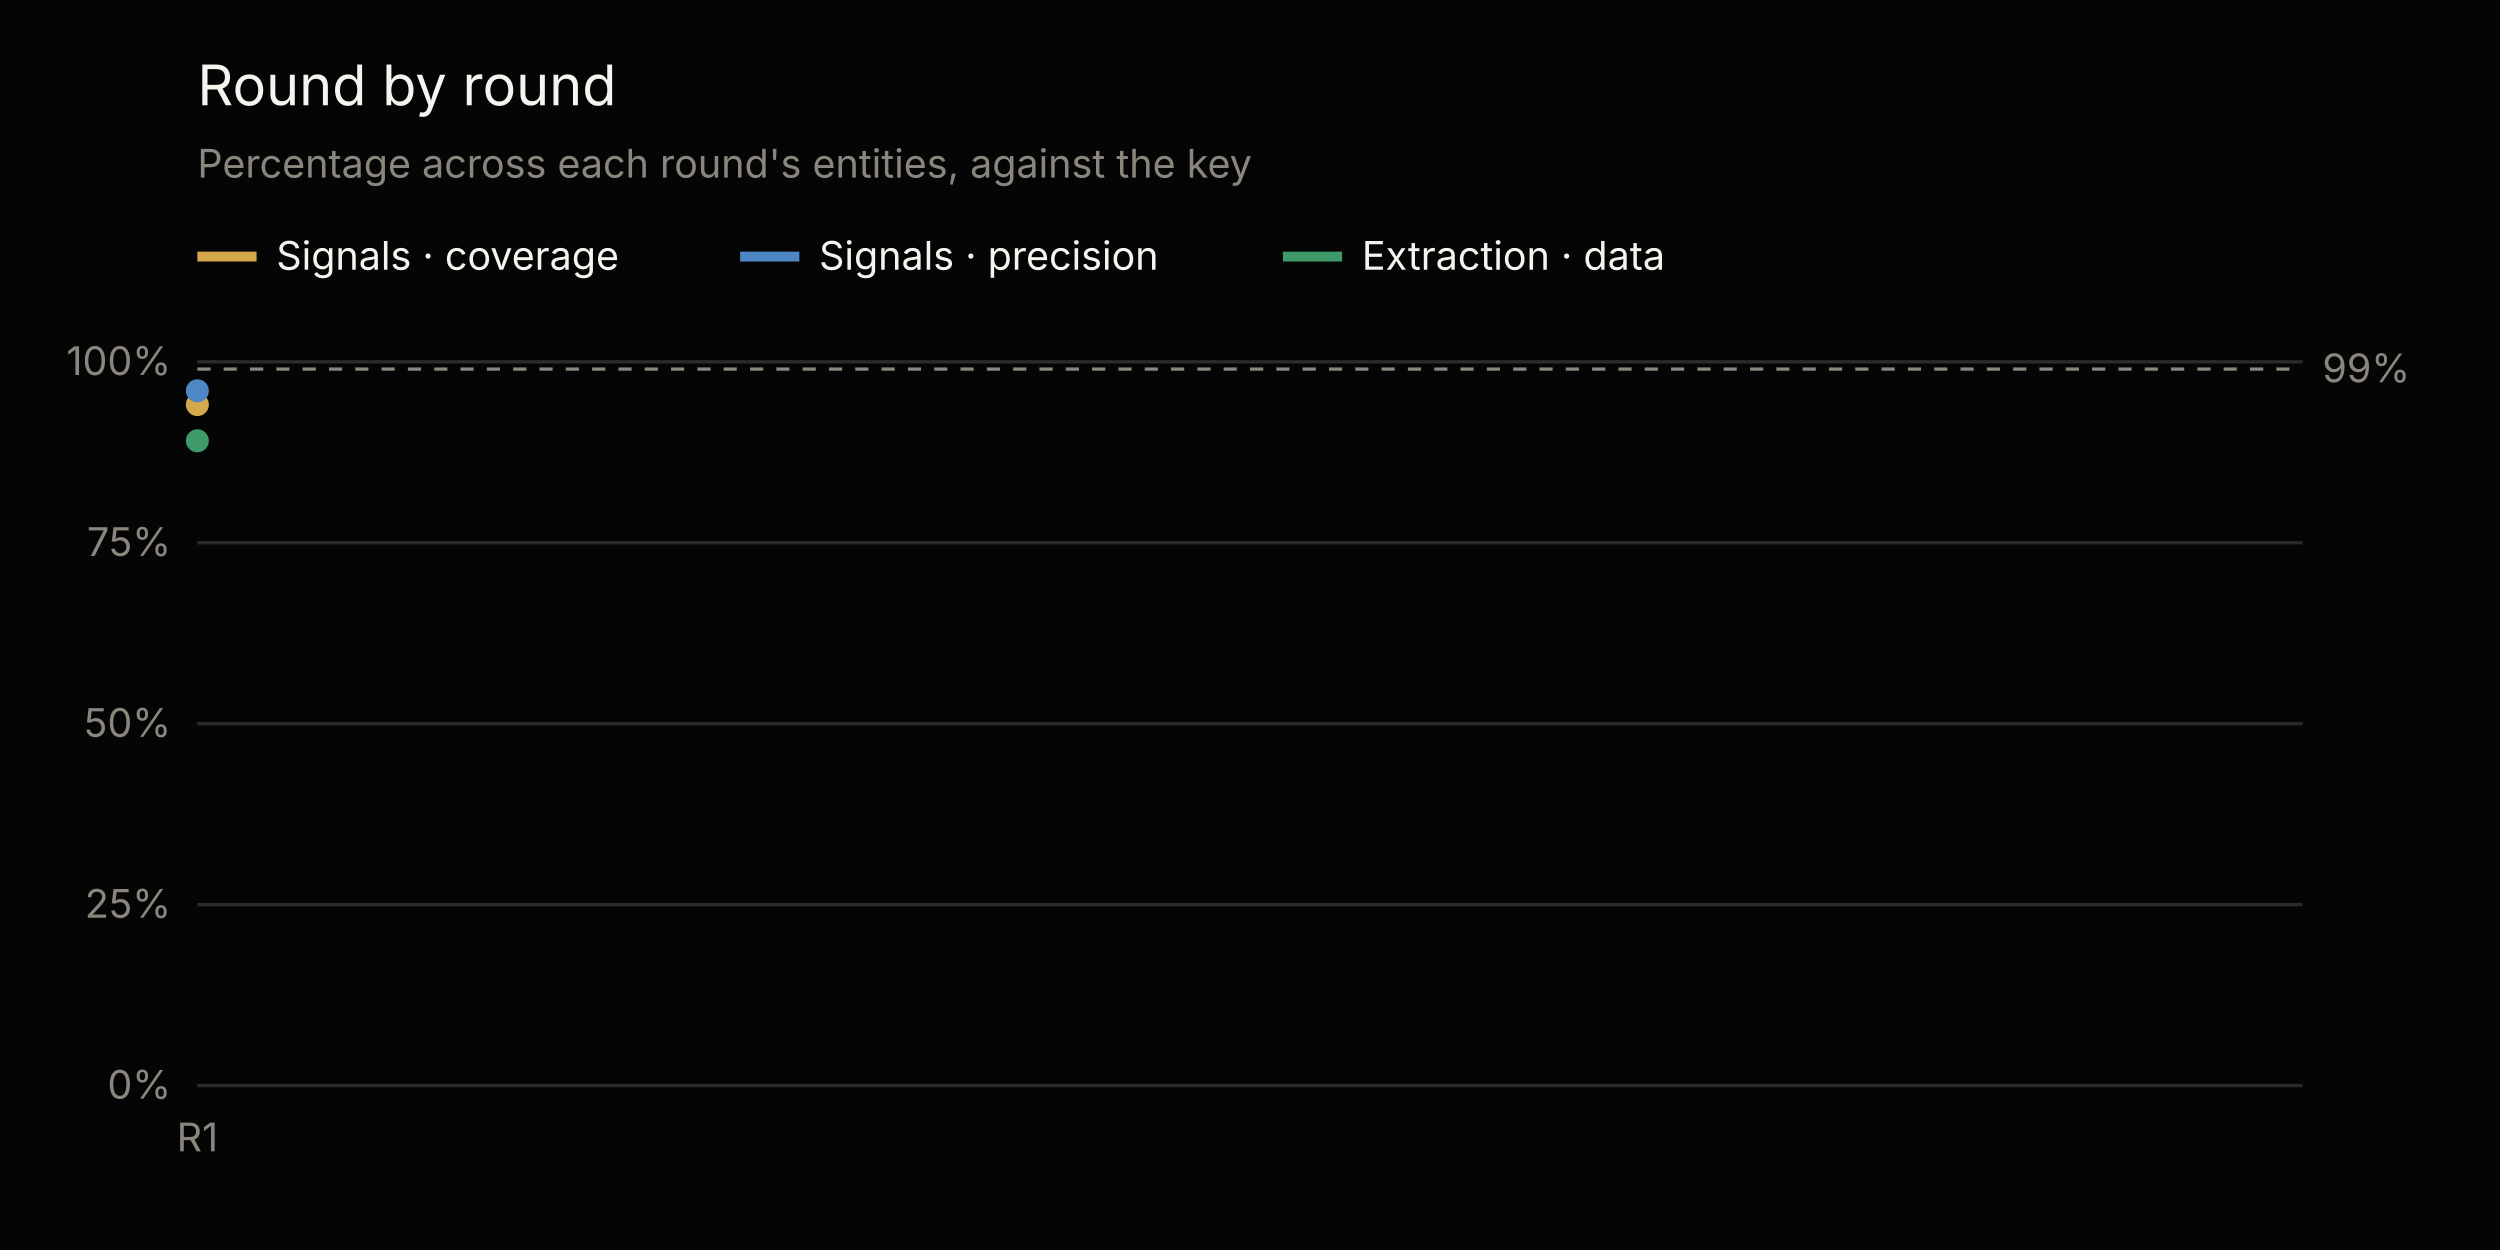
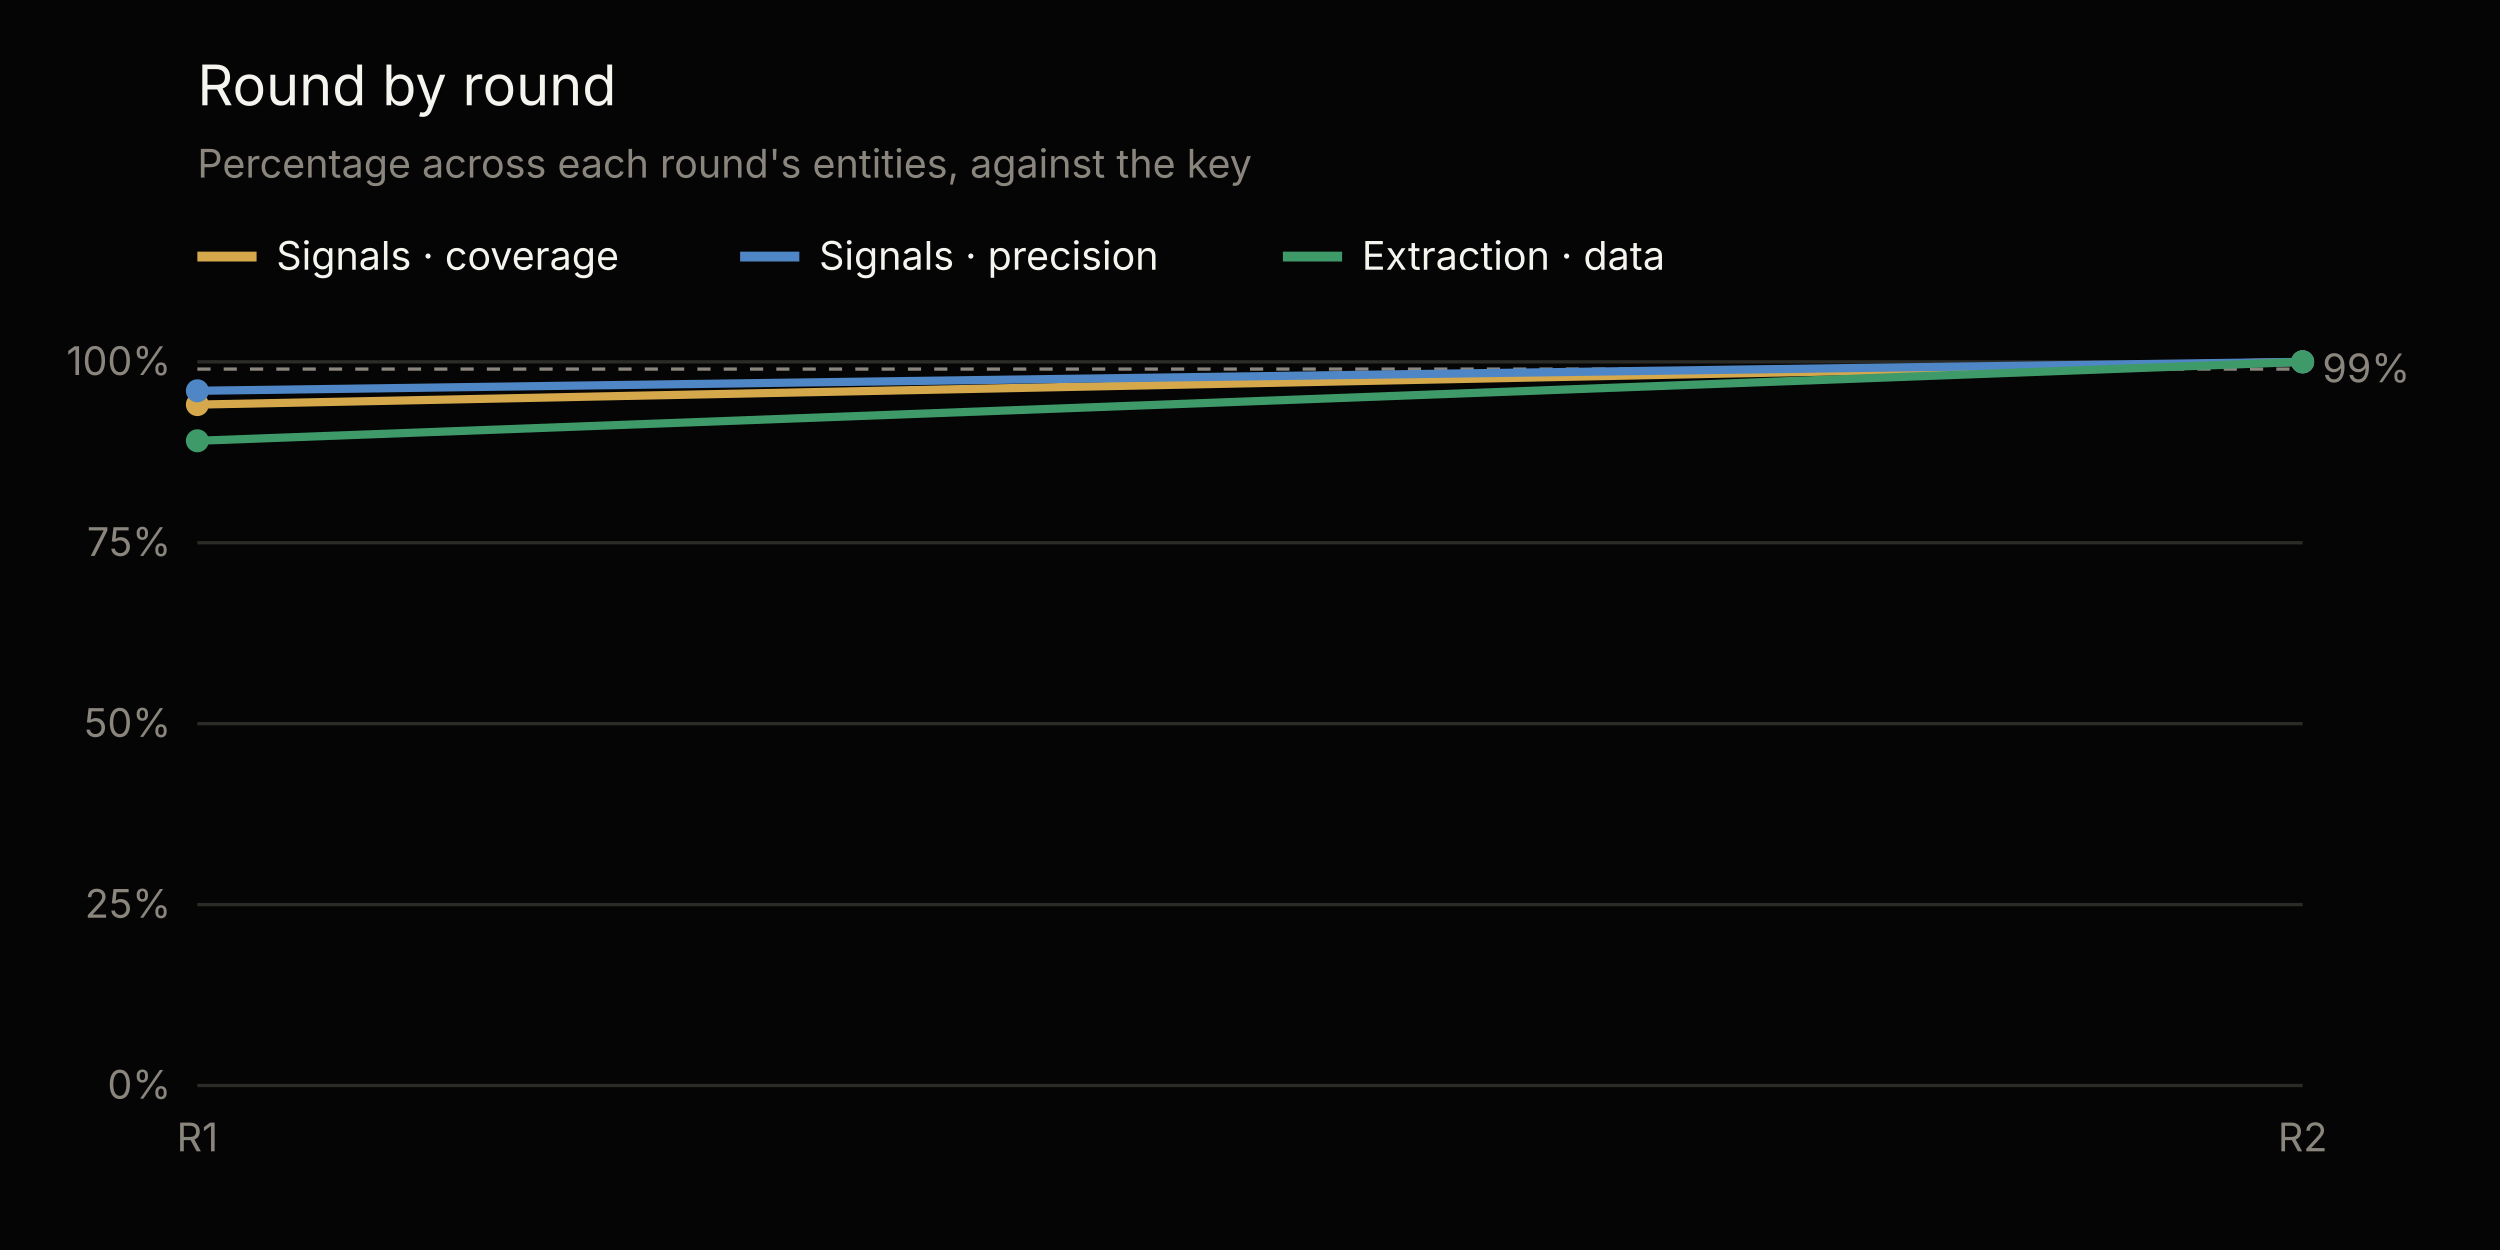
<svg xmlns="http://www.w3.org/2000/svg" viewBox="0 0 760 380" font-family="Inter, Arial, sans-serif" font-size="12">
  <rect width="760" height="380" fill="#050505" />
  <text x="60" y="32" font-size="17" fill="#f5f4ef">Round by round</text>
  <text x="60" y="54" fill="#8a867e">Percentage across each round's entities, against the key</text>
  <line x1="60" x2="78" y1="78" y2="78" stroke="#d5a84b" stroke-width="3" />
  <text x="84" y="82" fill="#f5f4ef">Signals · coverage</text>
  <line x1="225" x2="243" y1="78" y2="78" stroke="#4f86c6" stroke-width="3" />
  <text x="249" y="82" fill="#f5f4ef">Signals · precision</text>
  <line x1="390" x2="408" y1="78" y2="78" stroke="#3f9a6a" stroke-width="3" />
  <text x="414" y="82" fill="#f5f4ef">Extraction · data</text>
  <line x1="60" x2="700" y1="330.0" y2="330.0" stroke="#2b2b28" />
  <text x="52" y="334.0" text-anchor="end" fill="#8a867e">0%</text>
  <line x1="60" x2="700" y1="275.0" y2="275.0" stroke="#2b2b28" />
  <text x="52" y="279.0" text-anchor="end" fill="#8a867e">25%</text>
  <line x1="60" x2="700" y1="220.0" y2="220.0" stroke="#2b2b28" />
  <text x="52" y="224.0" text-anchor="end" fill="#8a867e">50%</text>
  <line x1="60" x2="700" y1="165.0" y2="165.0" stroke="#2b2b28" />
  <text x="52" y="169.0" text-anchor="end" fill="#8a867e">75%</text>
  <line x1="60" x2="700" y1="110.0" y2="110.0" stroke="#2b2b28" />
  <text x="52" y="114.0" text-anchor="end" fill="#8a867e">100%</text>
  <line x1="60" x2="700" y1="112.2" y2="112.2" stroke="#8a867e" stroke-dasharray="4 4" />
  <text x="706" y="116.2" fill="#8a867e">99%</text>
  <text x="60.0" y="350" text-anchor="middle" fill="#8a867e">R1</text>
-   <path d="M60.0,123.0" fill="none" stroke="#d5a84b" stroke-width="2.5" />
+   <text x="700.0" y="350" text-anchor="middle" fill="#8a867e">R2</text>
+   <path d="M60.0,123.0 L700.0,110.0" fill="none" stroke="#d5a84b" stroke-width="2.5" />
  <circle cx="60.0" cy="123.0" r="3.5" fill="#d5a84b" />
-   <path d="M60.0,118.8" fill="none" stroke="#4f86c6" stroke-width="2.5" />
+   <circle cx="700.0" cy="110.0" r="3.5" fill="#d5a84b" />
+   <path d="M60.0,118.8 L700.0,110.0" fill="none" stroke="#4f86c6" stroke-width="2.5" />
  <circle cx="60.0" cy="118.8" r="3.5" fill="#4f86c6" />
-   <path d="M60.0,134.0" fill="none" stroke="#3f9a6a" stroke-width="2.5" />
+   <circle cx="700.0" cy="110.0" r="3.5" fill="#4f86c6" />
+   <path d="M60.0,134.0 L700.0,110.0" fill="none" stroke="#3f9a6a" stroke-width="2.5" />
  <circle cx="60.0" cy="134.0" r="3.5" fill="#3f9a6a" />
+   <circle cx="700.0" cy="110.0" r="3.5" fill="#3f9a6a" />
</svg>
